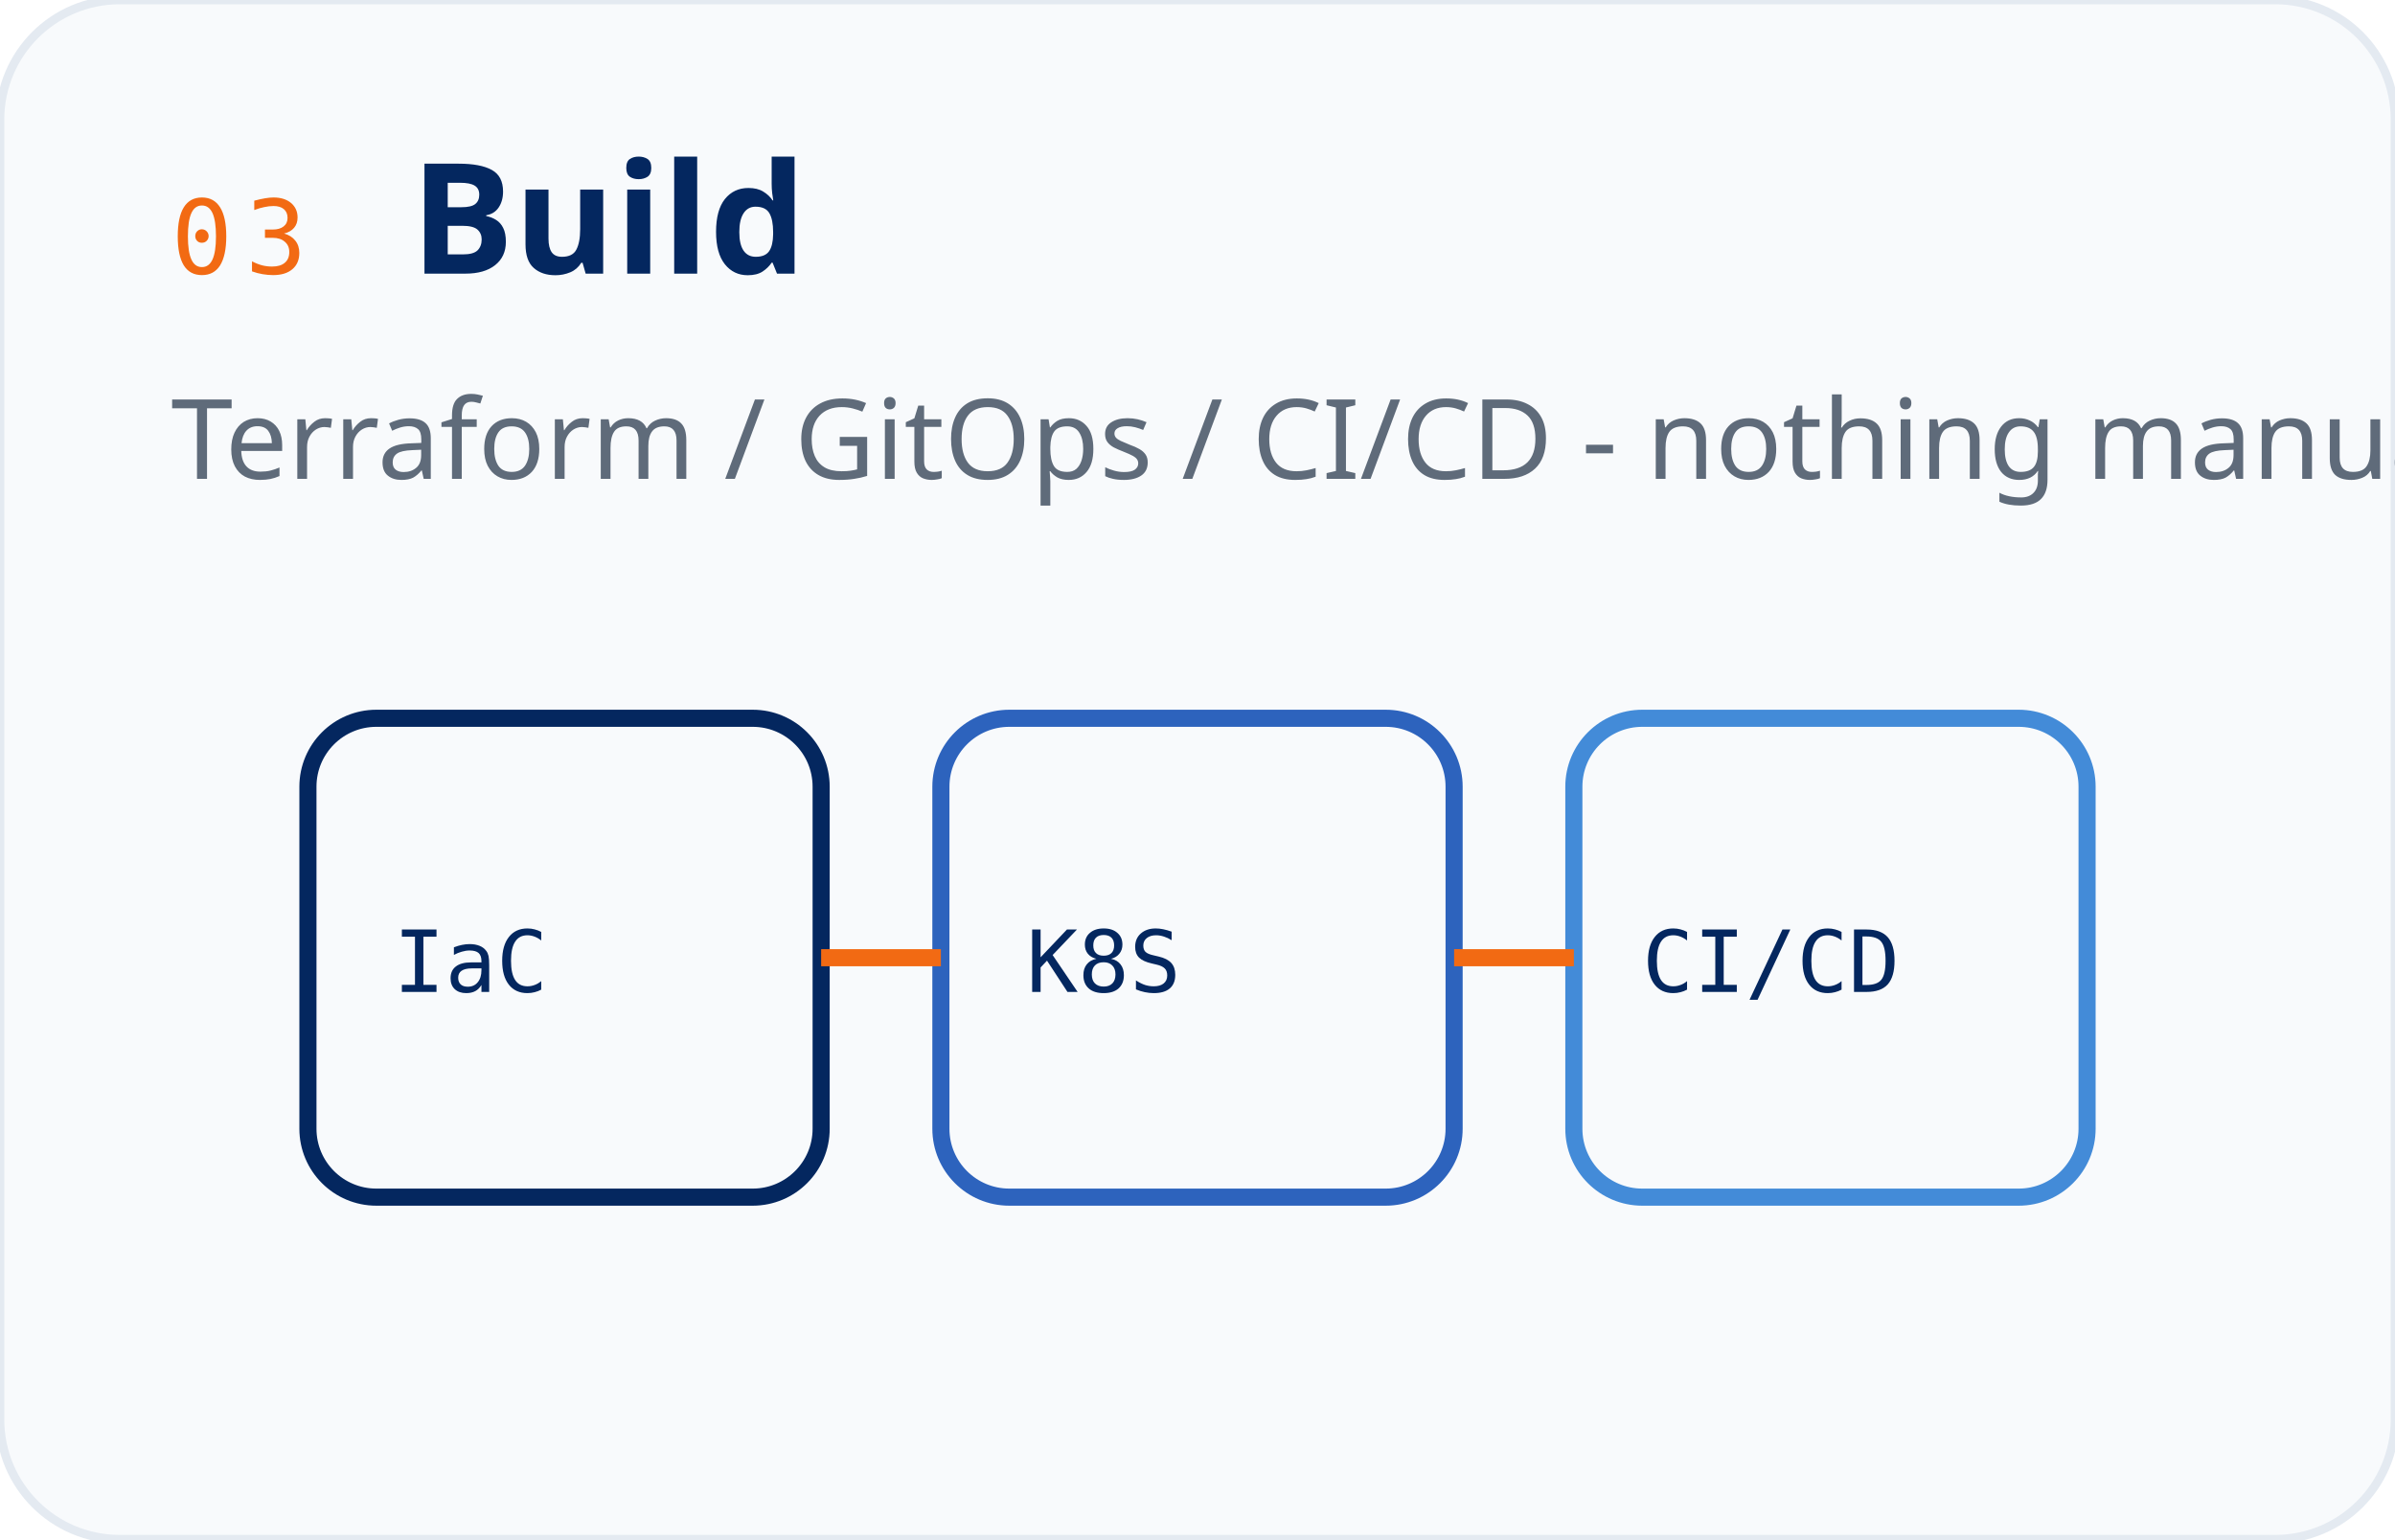
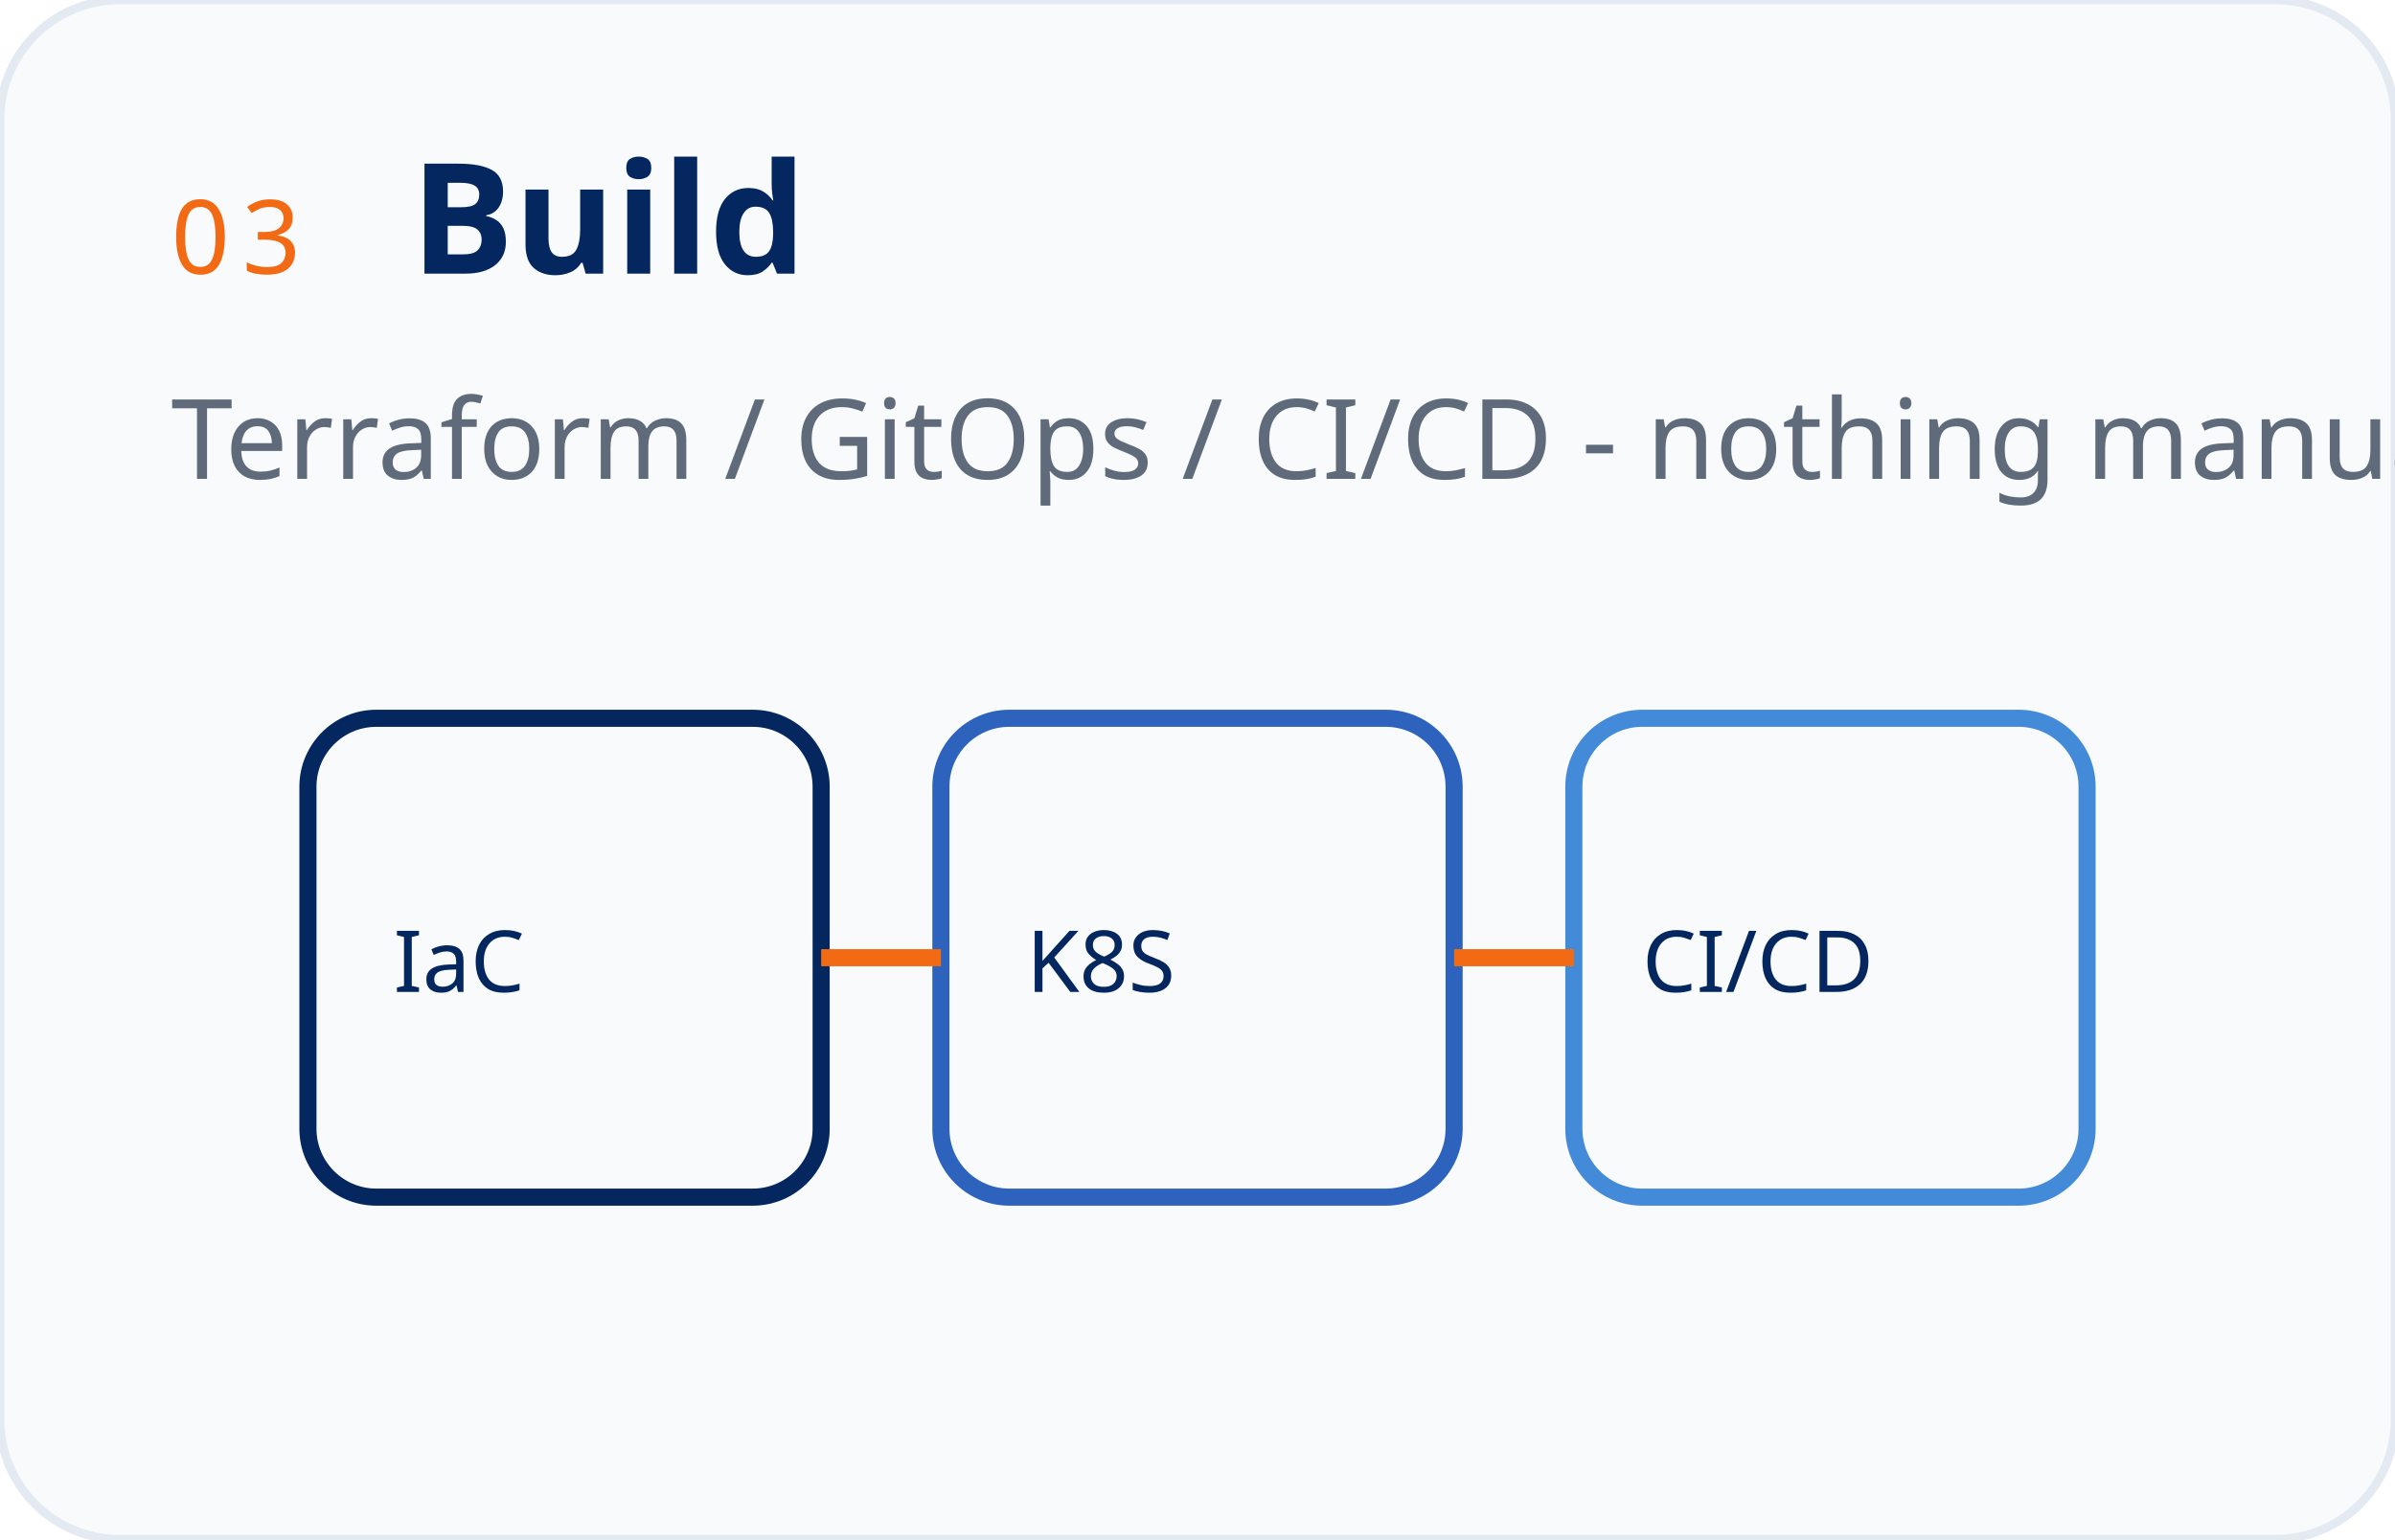
<svg xmlns="http://www.w3.org/2000/svg" viewBox="0 0 280 180" fill="none" role="img" aria-labelledby="pBuildTitle">
  <rect width="280" height="180" rx="14" fill="#F8FAFC" stroke="#E4EAF1" />
-   <text x="20" y="32" fill="#F26A13" font-family="ui-monospace, SFMono-Regular, Menlo, monospace" font-size="12" letter-spacing="0.12em">03</text>
-   <text x="48" y="32" fill="#04275F" font-family="ui-sans-serif, system-ui, sans-serif" font-size="18" font-weight="600">Build</text>
-   <text x="20" y="56" fill="#5F6B7A" font-family="ui-sans-serif, system-ui, sans-serif" font-size="13">Terraform / GitOps / CI/CD - nothing manual</text>
+   <text x="20" y="32" fill="#F26A13" font-family="Ubuntu, ui-sans-serif, system-ui, sans-serif" font-size="12" letter-spacing="0.12em">03</text>
+   <text x="48" y="32" fill="#04275F" font-family="Ubuntu, ui-sans-serif, system-ui, sans-serif" font-size="18" font-weight="600">Build</text>
+   <text x="20" y="56" fill="#5F6B7A" font-family="Ubuntu, ui-sans-serif, system-ui, sans-serif" font-size="13">Terraform / GitOps / CI/CD - nothing manual</text>
  <rect x="36" y="84" width="60" height="56" rx="8" stroke="#04275F" stroke-width="2" />
  <rect x="110" y="84" width="60" height="56" rx="8" stroke="#2D63BD" stroke-width="2" />
  <rect x="184" y="84" width="60" height="56" rx="8" stroke="#438BD8" stroke-width="2" />
-   <text x="46" y="116" fill="#04275F" font-family="ui-monospace, SFMono-Regular, Menlo, monospace" font-size="10">IaC</text>
-   <text x="120" y="116" fill="#04275F" font-family="ui-monospace, SFMono-Regular, Menlo, monospace" font-size="10">K8S</text>
-   <text x="192" y="116" fill="#04275F" font-family="ui-monospace, SFMono-Regular, Menlo, monospace" font-size="10">CI/CD</text>
+   <text x="46" y="116" fill="#04275F" font-family="Ubuntu, ui-sans-serif, system-ui, sans-serif" font-size="10">IaC</text>
+   <text x="120" y="116" fill="#04275F" font-family="Ubuntu, ui-sans-serif, system-ui, sans-serif" font-size="10">K8S</text>
+   <text x="192" y="116" fill="#04275F" font-family="Ubuntu, ui-sans-serif, system-ui, sans-serif" font-size="10">CI/CD</text>
  <path d="M96 112h14M170 112h14" stroke="#F26A13" stroke-width="2" />
</svg>
